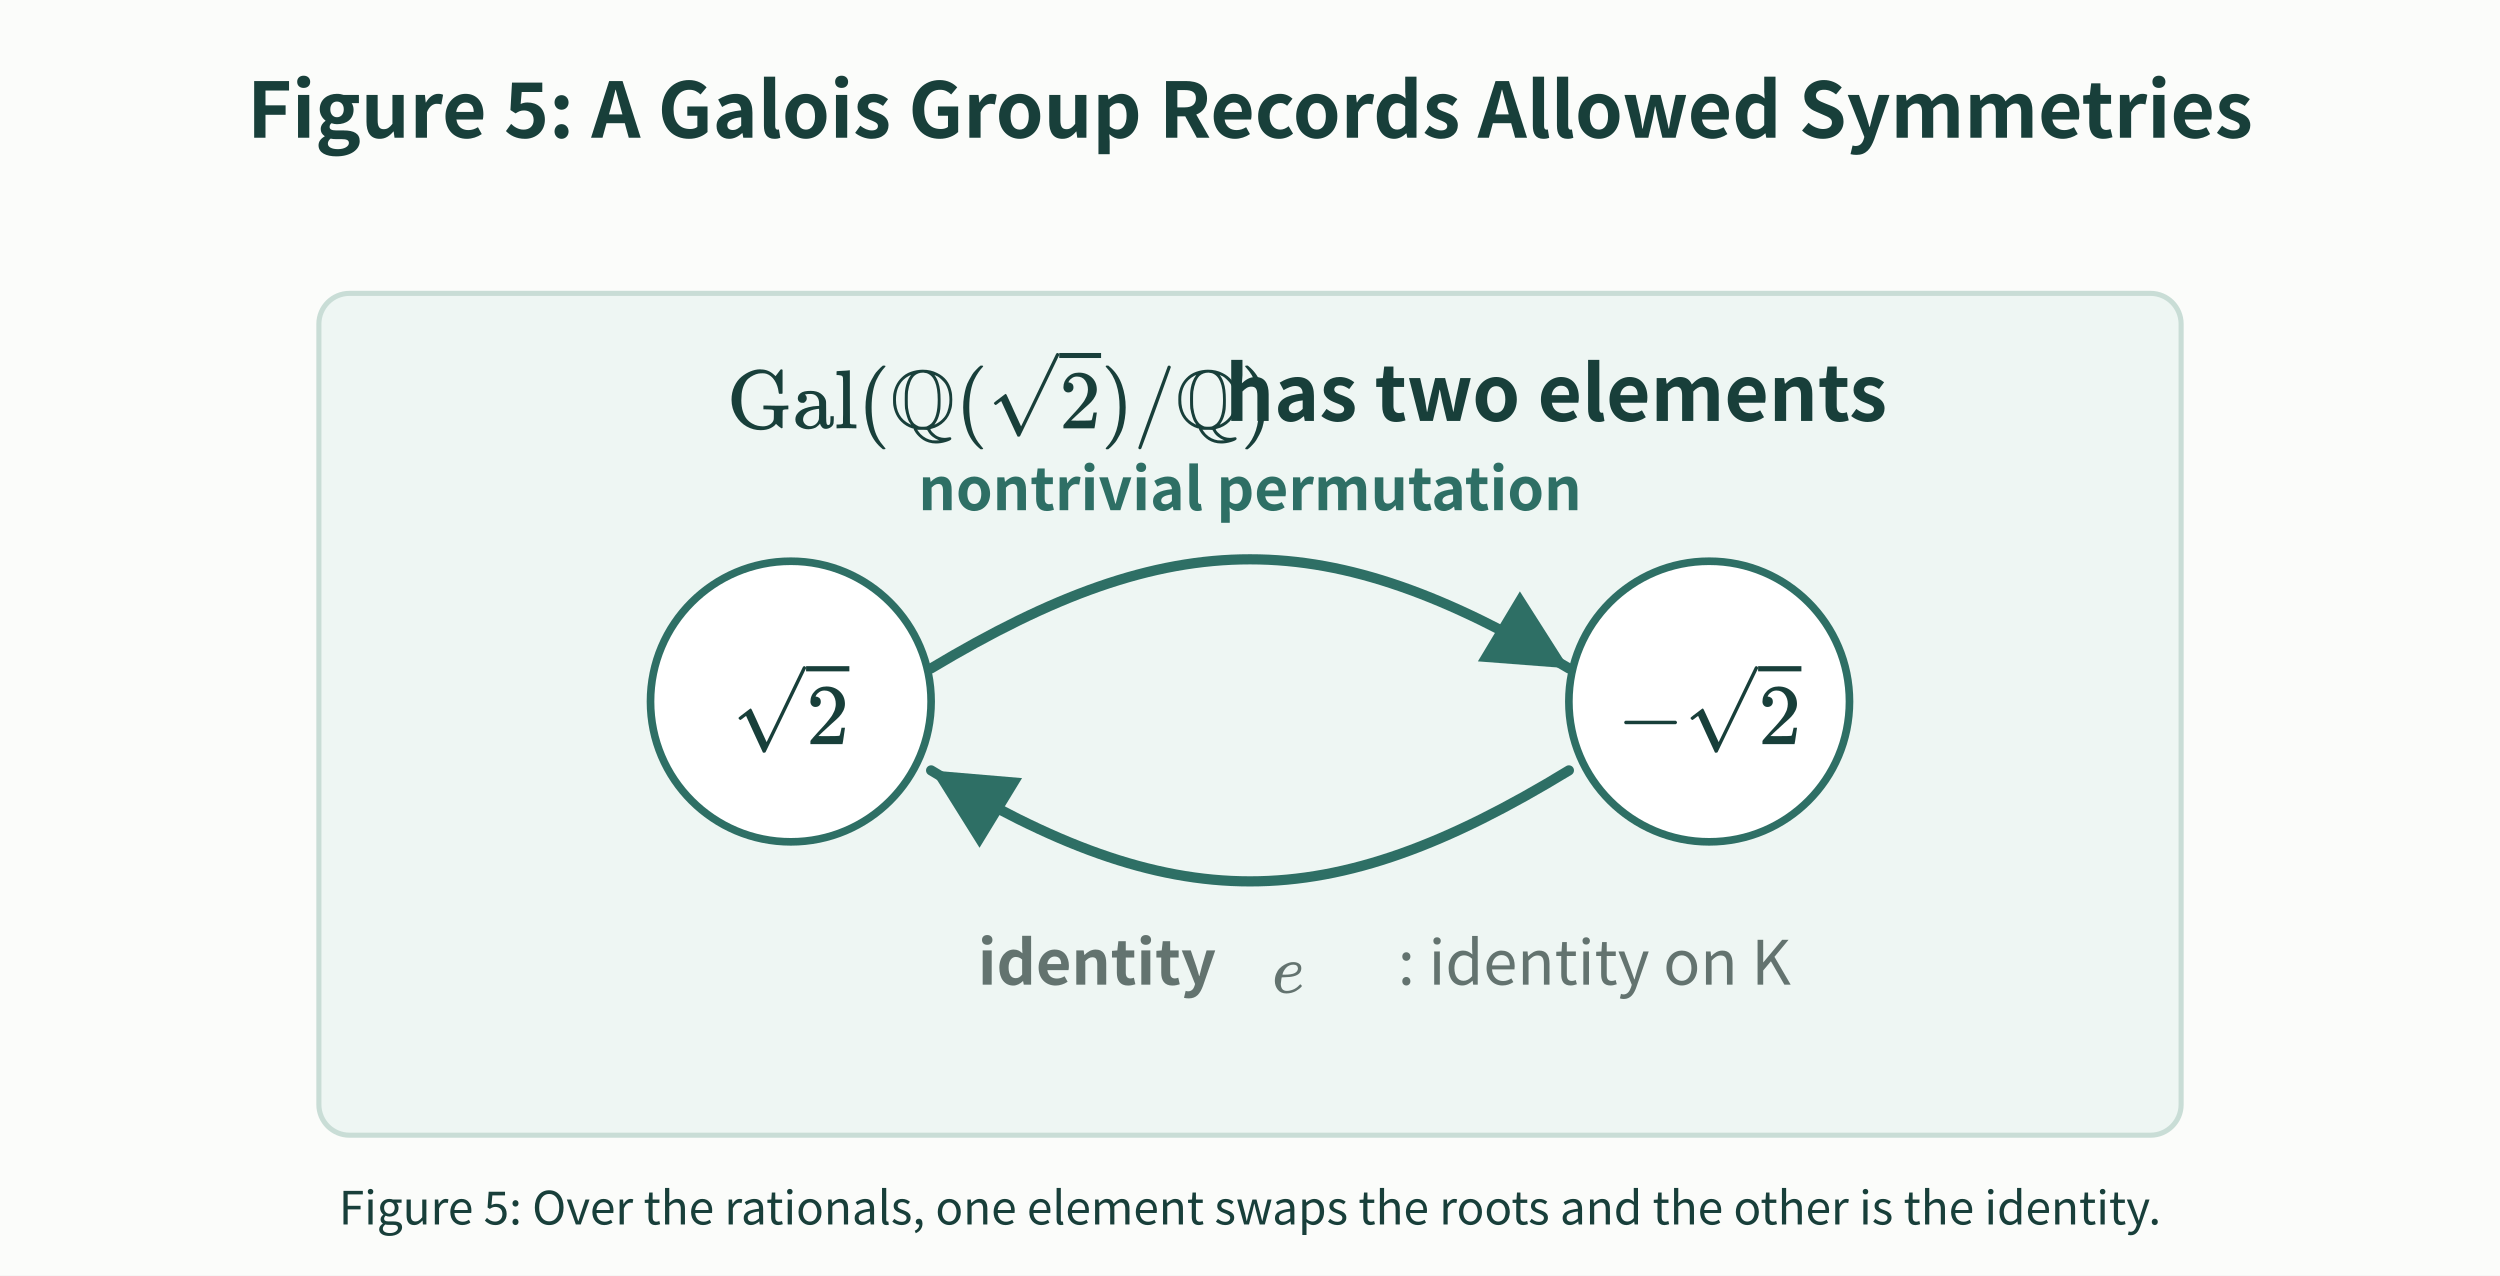
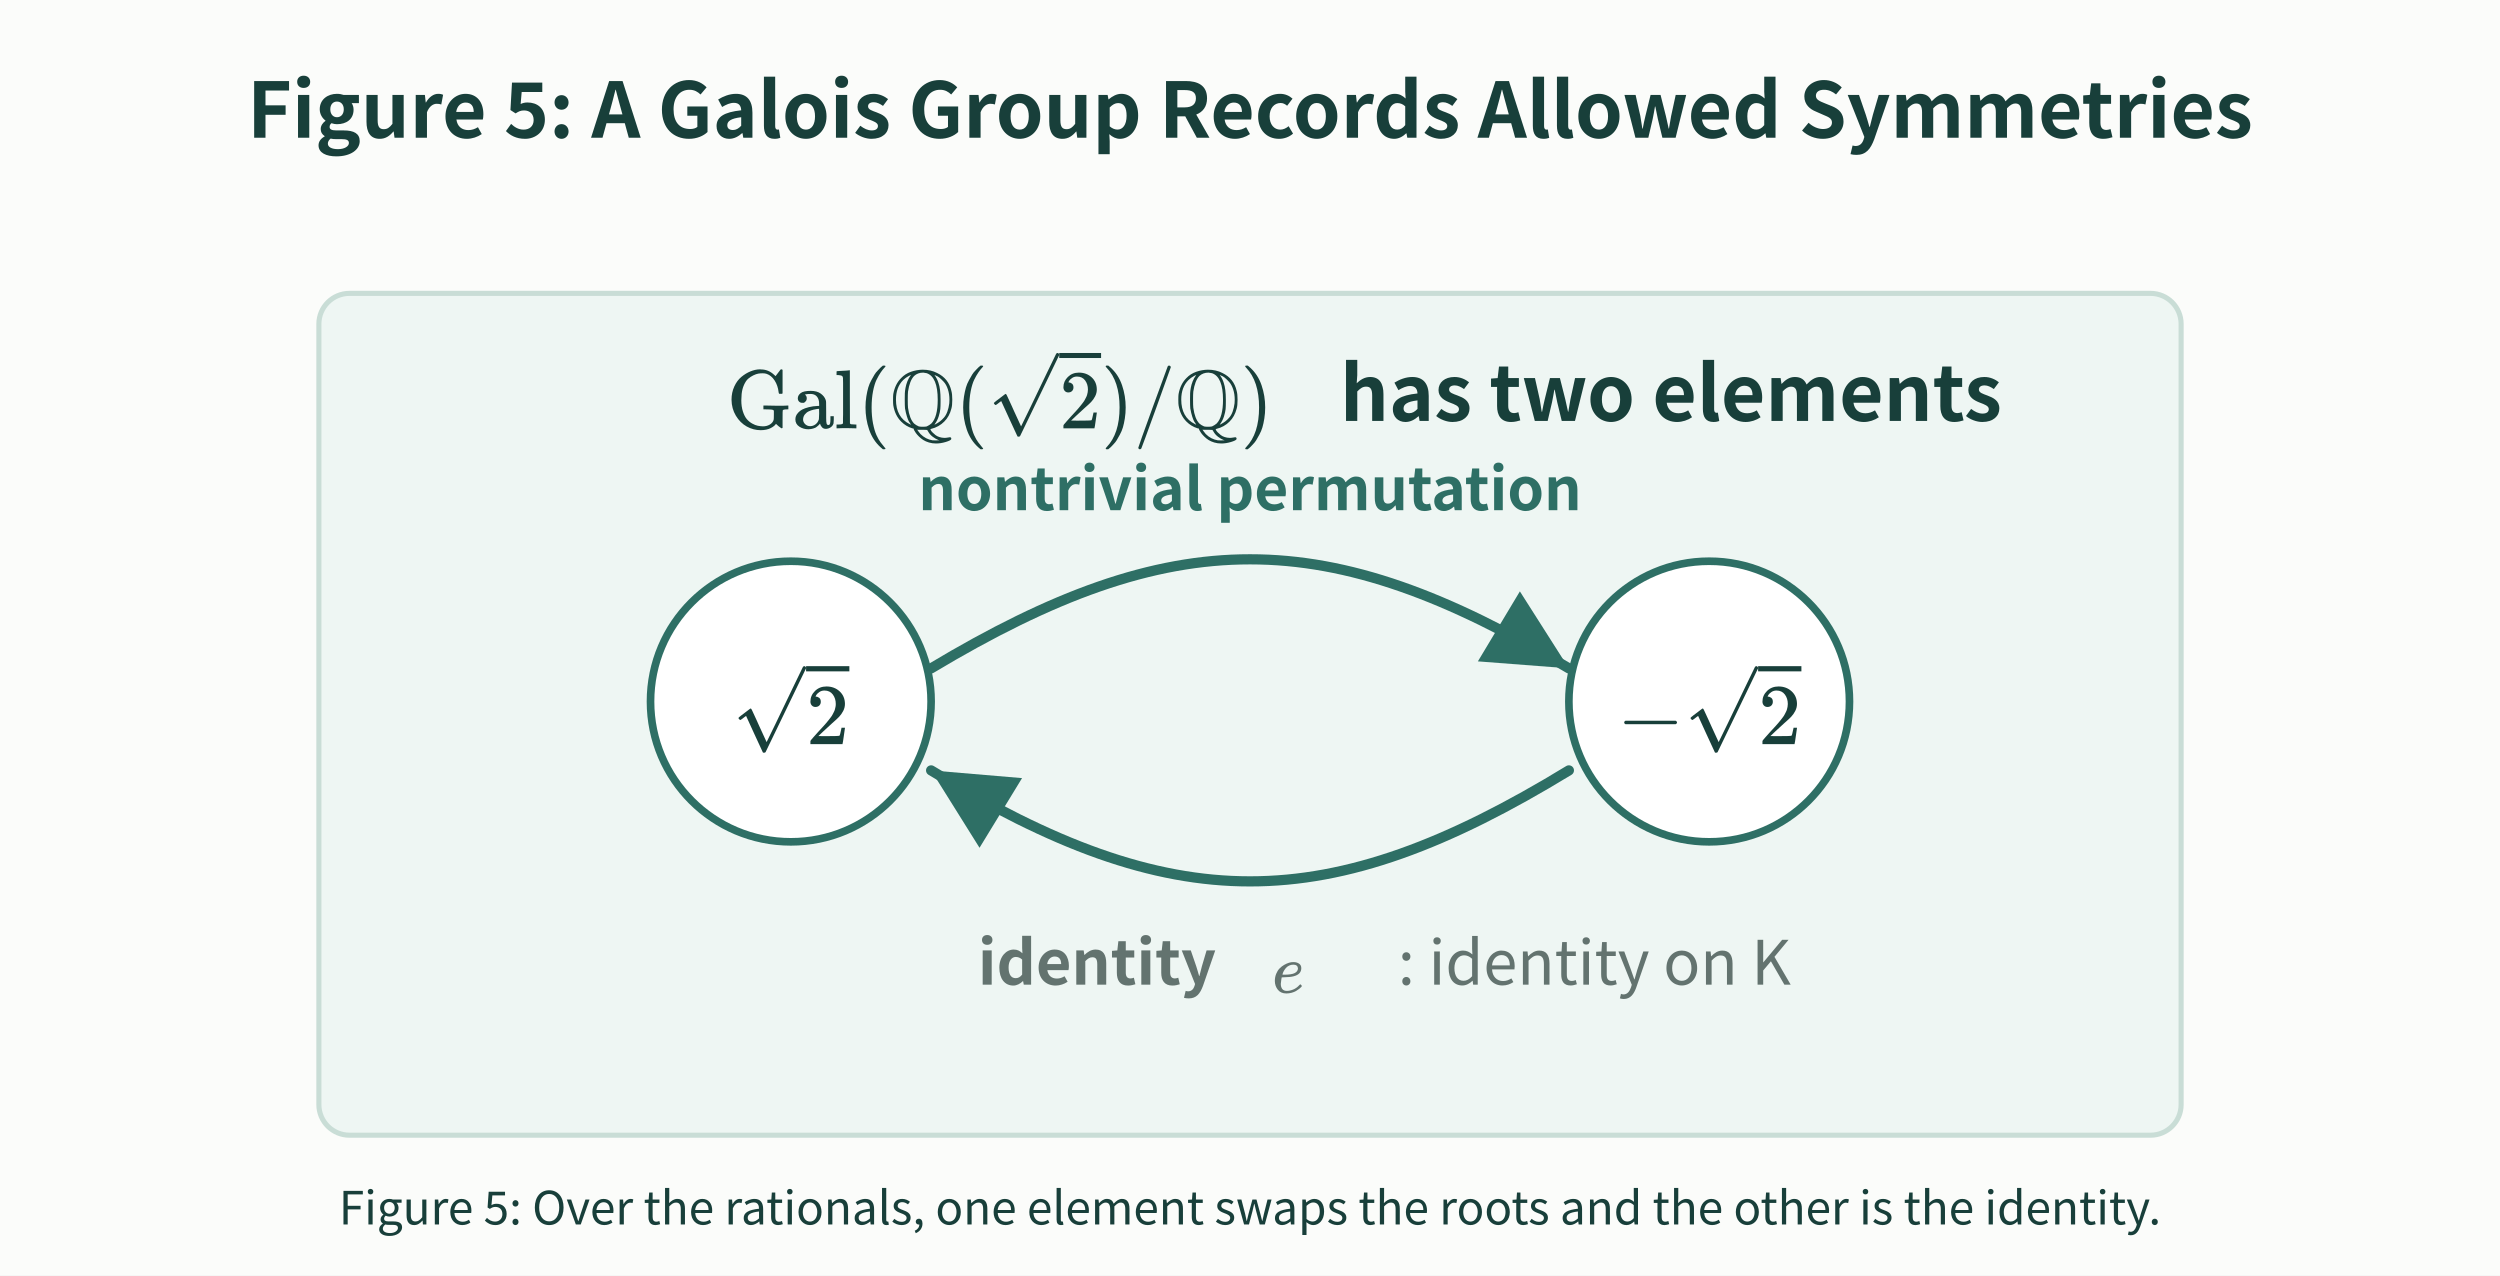
<svg xmlns="http://www.w3.org/2000/svg" width="980" height="500" viewBox="0 0 980 500" role="img" aria-label="Figure 5: A Galois Group Records Allowed Symmetries">
  <rect width="100%" height="100%" fill="#fbfcfa" />
  <defs>
    <marker id="arrow" markerWidth="12" markerHeight="12" refX="10" refY="6" orient="auto">
      <path d="M2,2 L10,6 L2,10 Z" fill="#2e6f65" />
    </marker>
    <filter id="shadow" x="-20%" y="-20%" width="140%" height="140%">
      <feDropShadow dx="0" dy="3" stdDeviation="4" flood-color="#12332f" flood-opacity="0.12" />
    </filter>
  </defs>
  <text x="490.0" y="54" font-family="Microsoft YaHei, Noto Sans CJK SC, Arial, sans-serif" font-size="30" font-weight="700" fill="#183f3a" text-anchor="middle">Figure 5: A Galois Group Records Allowed Symmetries</text>
  <rect x="125" y="115" width="730" height="330" rx="12" fill="#eef6f3" stroke="#c9ddd6" stroke-width="2" />
  <svg x="284.92" y="136.40" width="214.15" height="39.72" viewBox="0 -960.5 6528 1210.5" color="#183f3a" overflow="visible">
    <g stroke="currentColor" fill="currentColor" stroke-width="0" transform="scale(1,-1)">
      <g data-mml-node="math">
        <g data-mml-node="mi">
          <path data-c="47" d="M56 342Q56 428 89 500T174 615T283 681T391 705Q394 705 400 705T408 704Q499 704 569 636L582 624L612 663Q639 700 643 704Q644 704 647 704T653 705H657Q660 705 666 699V419L660 413H626Q620 419 619 430Q610 512 571 572T476 651Q457 658 426 658Q401 658 376 654T316 633T254 592T205 519T177 411Q173 369 173 335Q173 259 192 201T238 111T302 58T370 31T431 24Q478 24 513 45T559 100Q562 110 562 160V212Q561 213 557 216T551 220T542 223T526 225T502 226T463 227H437V273H449L609 270Q715 270 727 273H735V227H721Q674 227 668 215Q666 211 666 108V6Q660 0 657 0Q653 0 639 10Q617 25 600 42L587 54Q571 27 524 3T406 -22Q317 -22 238 22T108 151T56 342Z" />
          <path data-c="61" d="M137 305T115 305T78 320T63 359Q63 394 97 421T218 448Q291 448 336 416T396 340Q401 326 401 309T402 194V124Q402 76 407 58T428 40Q443 40 448 56T453 109V145H493V106Q492 66 490 59Q481 29 455 12T400 -6T353 12T329 54V58L327 55Q325 52 322 49T314 40T302 29T287 17T269 6T247 -2T221 -8T190 -11Q130 -11 82 20T34 107Q34 128 41 147T68 188T116 225T194 253T304 268H318V290Q318 324 312 340Q290 411 215 411Q197 411 181 410T156 406T148 403Q170 388 170 359Q170 334 154 320ZM126 106Q126 75 150 51T209 26Q247 26 276 49T315 109Q317 116 318 175Q318 233 317 233Q309 233 296 232T251 223T193 203T147 166T126 106Z" transform="translate(785,0)" />
          <path data-c="6C" d="M42 46H56Q95 46 103 60V68Q103 77 103 91T103 124T104 167T104 217T104 272T104 329Q104 366 104 407T104 482T104 542T103 586T103 603Q100 622 89 628T44 637H26V660Q26 683 28 683L38 684Q48 685 67 686T104 688Q121 689 141 690T171 693T182 694H185V379Q185 62 186 60Q190 52 198 49Q219 46 247 46H263V0H255L232 1Q209 2 183 2T145 3T107 3T57 1L34 0H26V46H42Z" transform="translate(1285,0)" />
        </g>
        <g data-mml-node="mo" transform="translate(1563,0)">
          <path data-c="28" d="M94 250Q94 319 104 381T127 488T164 576T202 643T244 695T277 729T302 750H315H319Q333 750 333 741Q333 738 316 720T275 667T226 581T184 443T167 250T184 58T225 -81T274 -167T316 -220T333 -241Q333 -250 318 -250H315H302L274 -226Q180 -141 137 -14T94 250Z" />
        </g>
        <g data-mml-node="TeXAtom" data-mjx-texclass="ORD" transform="translate(1952,0)">
          <g data-mml-node="mi">
            <path data-c="211A" d="M480 -10Q480 -13 486 -24T507 -50T541 -80T588 -104T648 -114Q666 -114 688 -110T714 -106Q724 -106 728 -114T729 -130Q723 -145 663 -163T548 -181Q503 -181 463 -169T395 -139T343 -97T307 -56T284 -19L280 -3L262 1Q188 24 131 81Q57 155 37 275Q34 292 34 342T37 410Q58 528 131 601Q179 652 248 676T388 701Q485 701 562 661Q698 595 731 448Q742 410 742 341T731 235Q707 141 646 81Q616 50 575 27T493 -5L480 -10ZM568 342Q568 613 437 659L395 666Q329 666 286 626Q232 570 213 439Q210 408 210 342T213 246Q231 113 286 57Q309 37 342 23Q357 19 389 19Q420 19 437 23Q469 38 491 57Q568 134 568 342ZM174 341V354Q174 393 175 419T183 484T205 561T246 635L249 639Q246 639 224 627T193 608Q189 606 183 601T169 589T155 577Q69 491 69 344Q69 133 231 52Q247 42 247 46Q247 46 246 48Q231 69 222 85T200 141T177 239Q174 269 174 341ZM708 341Q708 410 689 467T640 556T588 606T546 630Q532 638 531 638Q530 638 531 635Q563 590 577 543Q602 472 602 341V316Q602 264 599 230T580 144T531 48Q529 44 532 45T546 52Q575 68 596 84T642 128T683 200T706 299Q708 327 708 341ZM391 -17H333Q329 -15 326 -15Q324 -15 324 -17Q324 -21 362 -68Q424 -130 506 -143Q518 -144 544 -144Q569 -144 577 -143L589 -141L575 -139Q544 -127 509 -101T453 -37L442 -19L391 -17Z" />
          </g>
        </g>
        <g data-mml-node="mo" transform="translate(2730,0)">
          <path data-c="28" d="M94 250Q94 319 104 381T127 488T164 576T202 643T244 695T277 729T302 750H315H319Q333 750 333 741Q333 738 316 720T275 667T226 581T184 443T167 250T184 58T225 -81T274 -167T316 -220T333 -241Q333 -250 318 -250H315H302L274 -226Q180 -141 137 -14T94 250Z" />
        </g>
        <g data-mml-node="msqrt" transform="translate(3119,0)">
          <g transform="translate(853,0)">
            <g data-mml-node="mn">
              <path data-c="32" d="M109 429Q82 429 66 447T50 491Q50 562 103 614T235 666Q326 666 387 610T449 465Q449 422 429 383T381 315T301 241Q265 210 201 149L142 93L218 92Q375 92 385 97Q392 99 409 186V189H449V186Q448 183 436 95T421 3V0H50V19V31Q50 38 56 46T86 81Q115 113 136 137Q145 147 170 174T204 211T233 244T261 278T284 308T305 340T320 369T333 401T340 431T343 464Q343 527 309 573T212 619Q179 619 154 602T119 569T109 550Q109 549 114 549Q132 549 151 535T170 489Q170 464 154 447T109 429Z" />
            </g>
          </g>
          <g data-mml-node="mo" transform="translate(0,100.5)">
            <path data-c="221A" d="M95 178Q89 178 81 186T72 200T103 230T169 280T207 309Q209 311 212 311H213Q219 311 227 294T281 177Q300 134 312 108L397 -77Q398 -77 501 136T707 565T814 786Q820 800 834 800Q841 800 846 794T853 782V776L620 293L385 -193Q381 -200 366 -200Q357 -200 354 -197Q352 -195 256 15L160 225L144 214Q129 202 113 190T95 178Z" />
          </g>
          <rect width="500" height="60" x="853" y="840.5" />
        </g>
        <g data-mml-node="mo" transform="translate(4472,0)">
          <path data-c="29" d="M60 749L64 750Q69 750 74 750H86L114 726Q208 641 251 514T294 250Q294 182 284 119T261 12T224 -76T186 -143T145 -194T113 -227T90 -246Q87 -249 86 -250H74Q66 -250 63 -250T58 -247T55 -238Q56 -237 66 -225Q221 -64 221 250T66 725Q56 737 55 738Q55 746 60 749Z" />
        </g>
        <g data-mml-node="TeXAtom" data-mjx-texclass="ORD" transform="translate(4861,0)">
          <g data-mml-node="mo">
            <path data-c="2F" d="M423 750Q432 750 438 744T444 730Q444 725 271 248T92 -240Q85 -250 75 -250Q68 -250 62 -245T56 -231Q56 -221 230 257T407 740Q411 750 423 750Z" />
          </g>
        </g>
        <g data-mml-node="TeXAtom" data-mjx-texclass="ORD" transform="translate(5361,0)">
          <g data-mml-node="mi">
            <path data-c="211A" d="M480 -10Q480 -13 486 -24T507 -50T541 -80T588 -104T648 -114Q666 -114 688 -110T714 -106Q724 -106 728 -114T729 -130Q723 -145 663 -163T548 -181Q503 -181 463 -169T395 -139T343 -97T307 -56T284 -19L280 -3L262 1Q188 24 131 81Q57 155 37 275Q34 292 34 342T37 410Q58 528 131 601Q179 652 248 676T388 701Q485 701 562 661Q698 595 731 448Q742 410 742 341T731 235Q707 141 646 81Q616 50 575 27T493 -5L480 -10ZM568 342Q568 613 437 659L395 666Q329 666 286 626Q232 570 213 439Q210 408 210 342T213 246Q231 113 286 57Q309 37 342 23Q357 19 389 19Q420 19 437 23Q469 38 491 57Q568 134 568 342ZM174 341V354Q174 393 175 419T183 484T205 561T246 635L249 639Q246 639 224 627T193 608Q189 606 183 601T169 589T155 577Q69 491 69 344Q69 133 231 52Q247 42 247 46Q247 46 246 48Q231 69 222 85T200 141T177 239Q174 269 174 341ZM708 341Q708 410 689 467T640 556T588 606T546 630Q532 638 531 638Q530 638 531 635Q563 590 577 543Q602 472 602 341V316Q602 264 599 230T580 144T531 48Q529 44 532 45T546 52Q575 68 596 84T642 128T683 200T706 299Q708 327 708 341ZM391 -17H333Q329 -15 326 -15Q324 -15 324 -17Q324 -21 362 -68Q424 -130 506 -143Q518 -144 544 -144Q569 -144 577 -143L589 -141L575 -139Q544 -127 509 -101T453 -37L442 -19L391 -17Z" />
          </g>
        </g>
        <g data-mml-node="mo" transform="translate(6139,0)">
          <path data-c="29" d="M60 749L64 750Q69 750 74 750H86L114 726Q208 641 251 514T294 250Q294 182 284 119T261 12T224 -76T186 -143T145 -194T113 -227T90 -246Q87 -249 86 -250H74Q66 -250 63 -250T58 -247T55 -238Q56 -237 66 -225Q221 -64 221 250T66 725Q56 737 55 738Q55 746 60 749Z" />
        </g>
      </g>
    </g>
  </svg>
-   <text x="610" y="165" font-family="Microsoft YaHei, Noto Sans CJK SC, Arial, sans-serif" font-size="30" font-weight="700" fill="#183f3a" text-anchor="middle">has two elements</text>
+   <text x="655" y="165" font-family="Microsoft YaHei, Noto Sans CJK SC, Arial, sans-serif" font-size="30" font-weight="700" fill="#183f3a" text-anchor="middle">has two elements</text>
  <circle cx="310" cy="275" r="55" fill="#fff" stroke="#2e6f65" stroke-width="3" />
  <circle cx="670" cy="275" r="55" fill="#fff" stroke="#2e6f65" stroke-width="3" />
  <svg x="287.04" y="259.10" width="45.91" height="35.97" viewBox="0 -960.5 1353 1060" color="#183f3a" overflow="visible">
    <g stroke="currentColor" fill="currentColor" stroke-width="0" transform="scale(1,-1)">
      <g data-mml-node="math">
        <g data-mml-node="msqrt">
          <g transform="translate(853,0)">
            <g data-mml-node="mn">
              <path data-c="32" d="M109 429Q82 429 66 447T50 491Q50 562 103 614T235 666Q326 666 387 610T449 465Q449 422 429 383T381 315T301 241Q265 210 201 149L142 93L218 92Q375 92 385 97Q392 99 409 186V189H449V186Q448 183 436 95T421 3V0H50V19V31Q50 38 56 46T86 81Q115 113 136 137Q145 147 170 174T204 211T233 244T261 278T284 308T305 340T320 369T333 401T340 431T343 464Q343 527 309 573T212 619Q179 619 154 602T119 569T109 550Q109 549 114 549Q132 549 151 535T170 489Q170 464 154 447T109 429Z" />
            </g>
          </g>
          <g data-mml-node="mo" transform="translate(0,100.5)">
            <path data-c="221A" d="M95 178Q89 178 81 186T72 200T103 230T169 280T207 309Q209 311 212 311H213Q219 311 227 294T281 177Q300 134 312 108L397 -77Q398 -77 501 136T707 565T814 786Q820 800 834 800Q841 800 846 794T853 782V776L620 293L385 -193Q381 -200 366 -200Q357 -200 354 -197Q352 -195 256 15L160 225L144 214Q129 202 113 190T95 178Z" />
          </g>
          <rect width="500" height="60" x="853" y="840.5" />
        </g>
      </g>
    </g>
  </svg>
  <svg x="633.84" y="259.10" width="72.31" height="35.97" viewBox="0 -960.5 2131 1060" color="#183f3a" overflow="visible">
    <g stroke="currentColor" fill="currentColor" stroke-width="0" transform="scale(1,-1)">
      <g data-mml-node="math">
        <g data-mml-node="mo">
          <path data-c="2212" d="M84 237T84 250T98 270H679Q694 262 694 250T679 230H98Q84 237 84 250Z" />
        </g>
        <g data-mml-node="msqrt" transform="translate(778,0)">
          <g transform="translate(853,0)">
            <g data-mml-node="mn">
              <path data-c="32" d="M109 429Q82 429 66 447T50 491Q50 562 103 614T235 666Q326 666 387 610T449 465Q449 422 429 383T381 315T301 241Q265 210 201 149L142 93L218 92Q375 92 385 97Q392 99 409 186V189H449V186Q448 183 436 95T421 3V0H50V19V31Q50 38 56 46T86 81Q115 113 136 137Q145 147 170 174T204 211T233 244T261 278T284 308T305 340T320 369T333 401T340 431T343 464Q343 527 309 573T212 619Q179 619 154 602T119 569T109 550Q109 549 114 549Q132 549 151 535T170 489Q170 464 154 447T109 429Z" />
            </g>
          </g>
          <g data-mml-node="mo" transform="translate(0,100.5)">
            <path data-c="221A" d="M95 178Q89 178 81 186T72 200T103 230T169 280T207 309Q209 311 212 311H213Q219 311 227 294T281 177Q300 134 312 108L397 -77Q398 -77 501 136T707 565T814 786Q820 800 834 800Q841 800 846 794T853 782V776L620 293L385 -193Q381 -200 366 -200Q357 -200 354 -197Q352 -195 256 15L160 225L144 214Q129 202 113 190T95 178Z" />
          </g>
          <rect width="500" height="60" x="853" y="840.5" />
        </g>
      </g>
    </g>
  </svg>
  <path d="M365 262 C460 205, 520 205, 615 262" fill="none" stroke="#2e6f65" stroke-width="4" stroke-linecap="round" stroke-linejoin="round" marker-end="url(#arrow)" />
  <path d="M615 302 C520 360, 460 360, 365 302" fill="none" stroke="#2e6f65" stroke-width="4" stroke-linecap="round" stroke-linejoin="round" marker-end="url(#arrow)" />
  <text x="490" y="200" font-family="Microsoft YaHei, Noto Sans CJK SC, Arial, sans-serif" font-size="23" font-weight="700" fill="#2e6f65" text-anchor="middle">nontrivial permutation</text>
  <text x="430" y="386" font-family="Microsoft YaHei, Noto Sans CJK SC, Arial, sans-serif" font-size="24" font-weight="700" fill="#63736f" text-anchor="middle">identity</text>
  <svg x="498.68" y="377.14" width="12.65" height="12.30" viewBox="0 -442 466 453" color="#63736f" overflow="visible">
    <g stroke="currentColor" fill="currentColor" stroke-width="0" transform="scale(1,-1)">
      <g data-mml-node="math">
        <g data-mml-node="mi">
          <path data-c="1D452" d="M39 168Q39 225 58 272T107 350T174 402T244 433T307 442H310Q355 442 388 420T421 355Q421 265 310 237Q261 224 176 223Q139 223 138 221Q138 219 132 186T125 128Q125 81 146 54T209 26T302 45T394 111Q403 121 406 121Q410 121 419 112T429 98T420 82T390 55T344 24T281 -1T205 -11Q126 -11 83 42T39 168ZM373 353Q367 405 305 405Q272 405 244 391T199 357T170 316T154 280T149 261Q149 260 169 260Q282 260 327 284T373 353Z" />
        </g>
      </g>
    </g>
  </svg>
  <text x="625" y="386" font-family="Microsoft YaHei, Noto Sans CJK SC, Arial, sans-serif" font-size="24" font-weight="400" fill="#63736f" text-anchor="middle">: identity on K</text>
  <text x="490" y="480" font-family="Microsoft YaHei, Noto Sans CJK SC, Arial, sans-serif" font-size="18" font-weight="400" fill="#183f3a" text-anchor="middle">Figure 5: Over the rationals, one element swaps the roots and the other is the identity.</text>
</svg>
